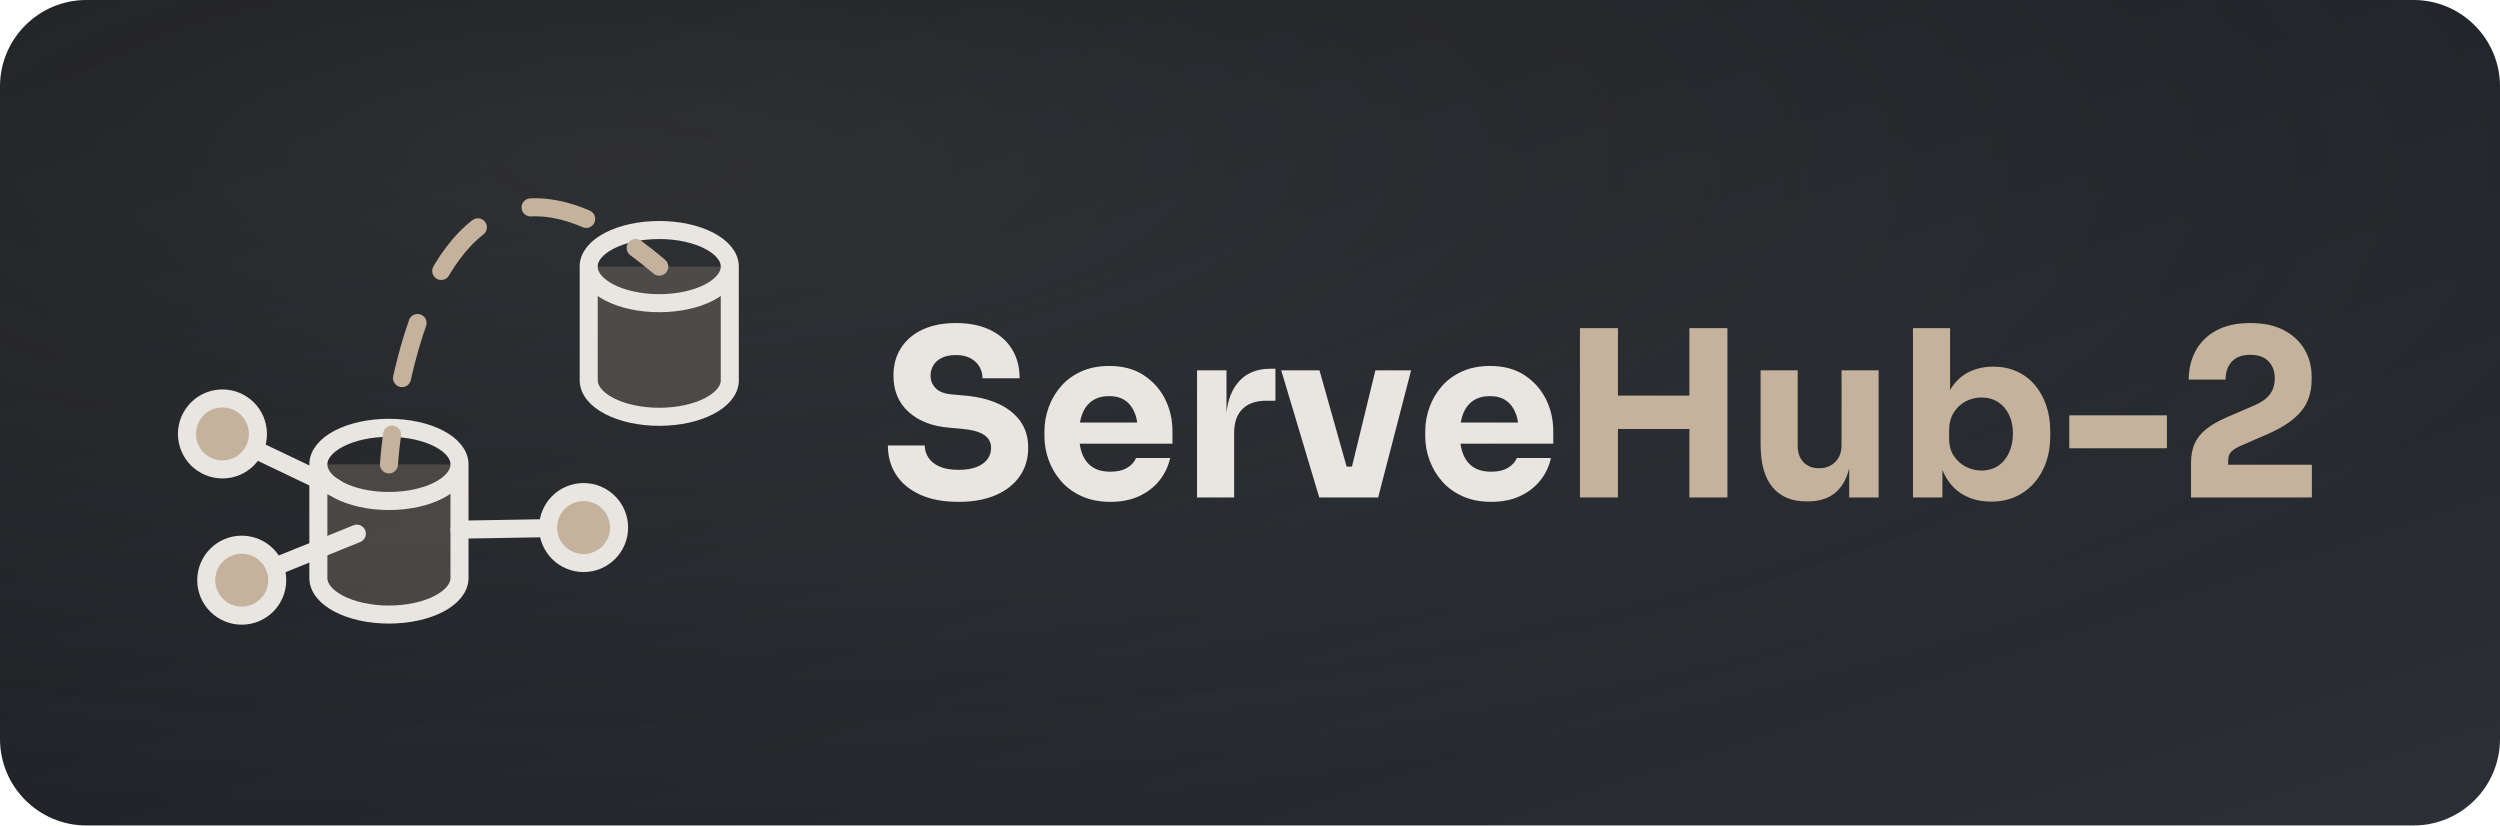
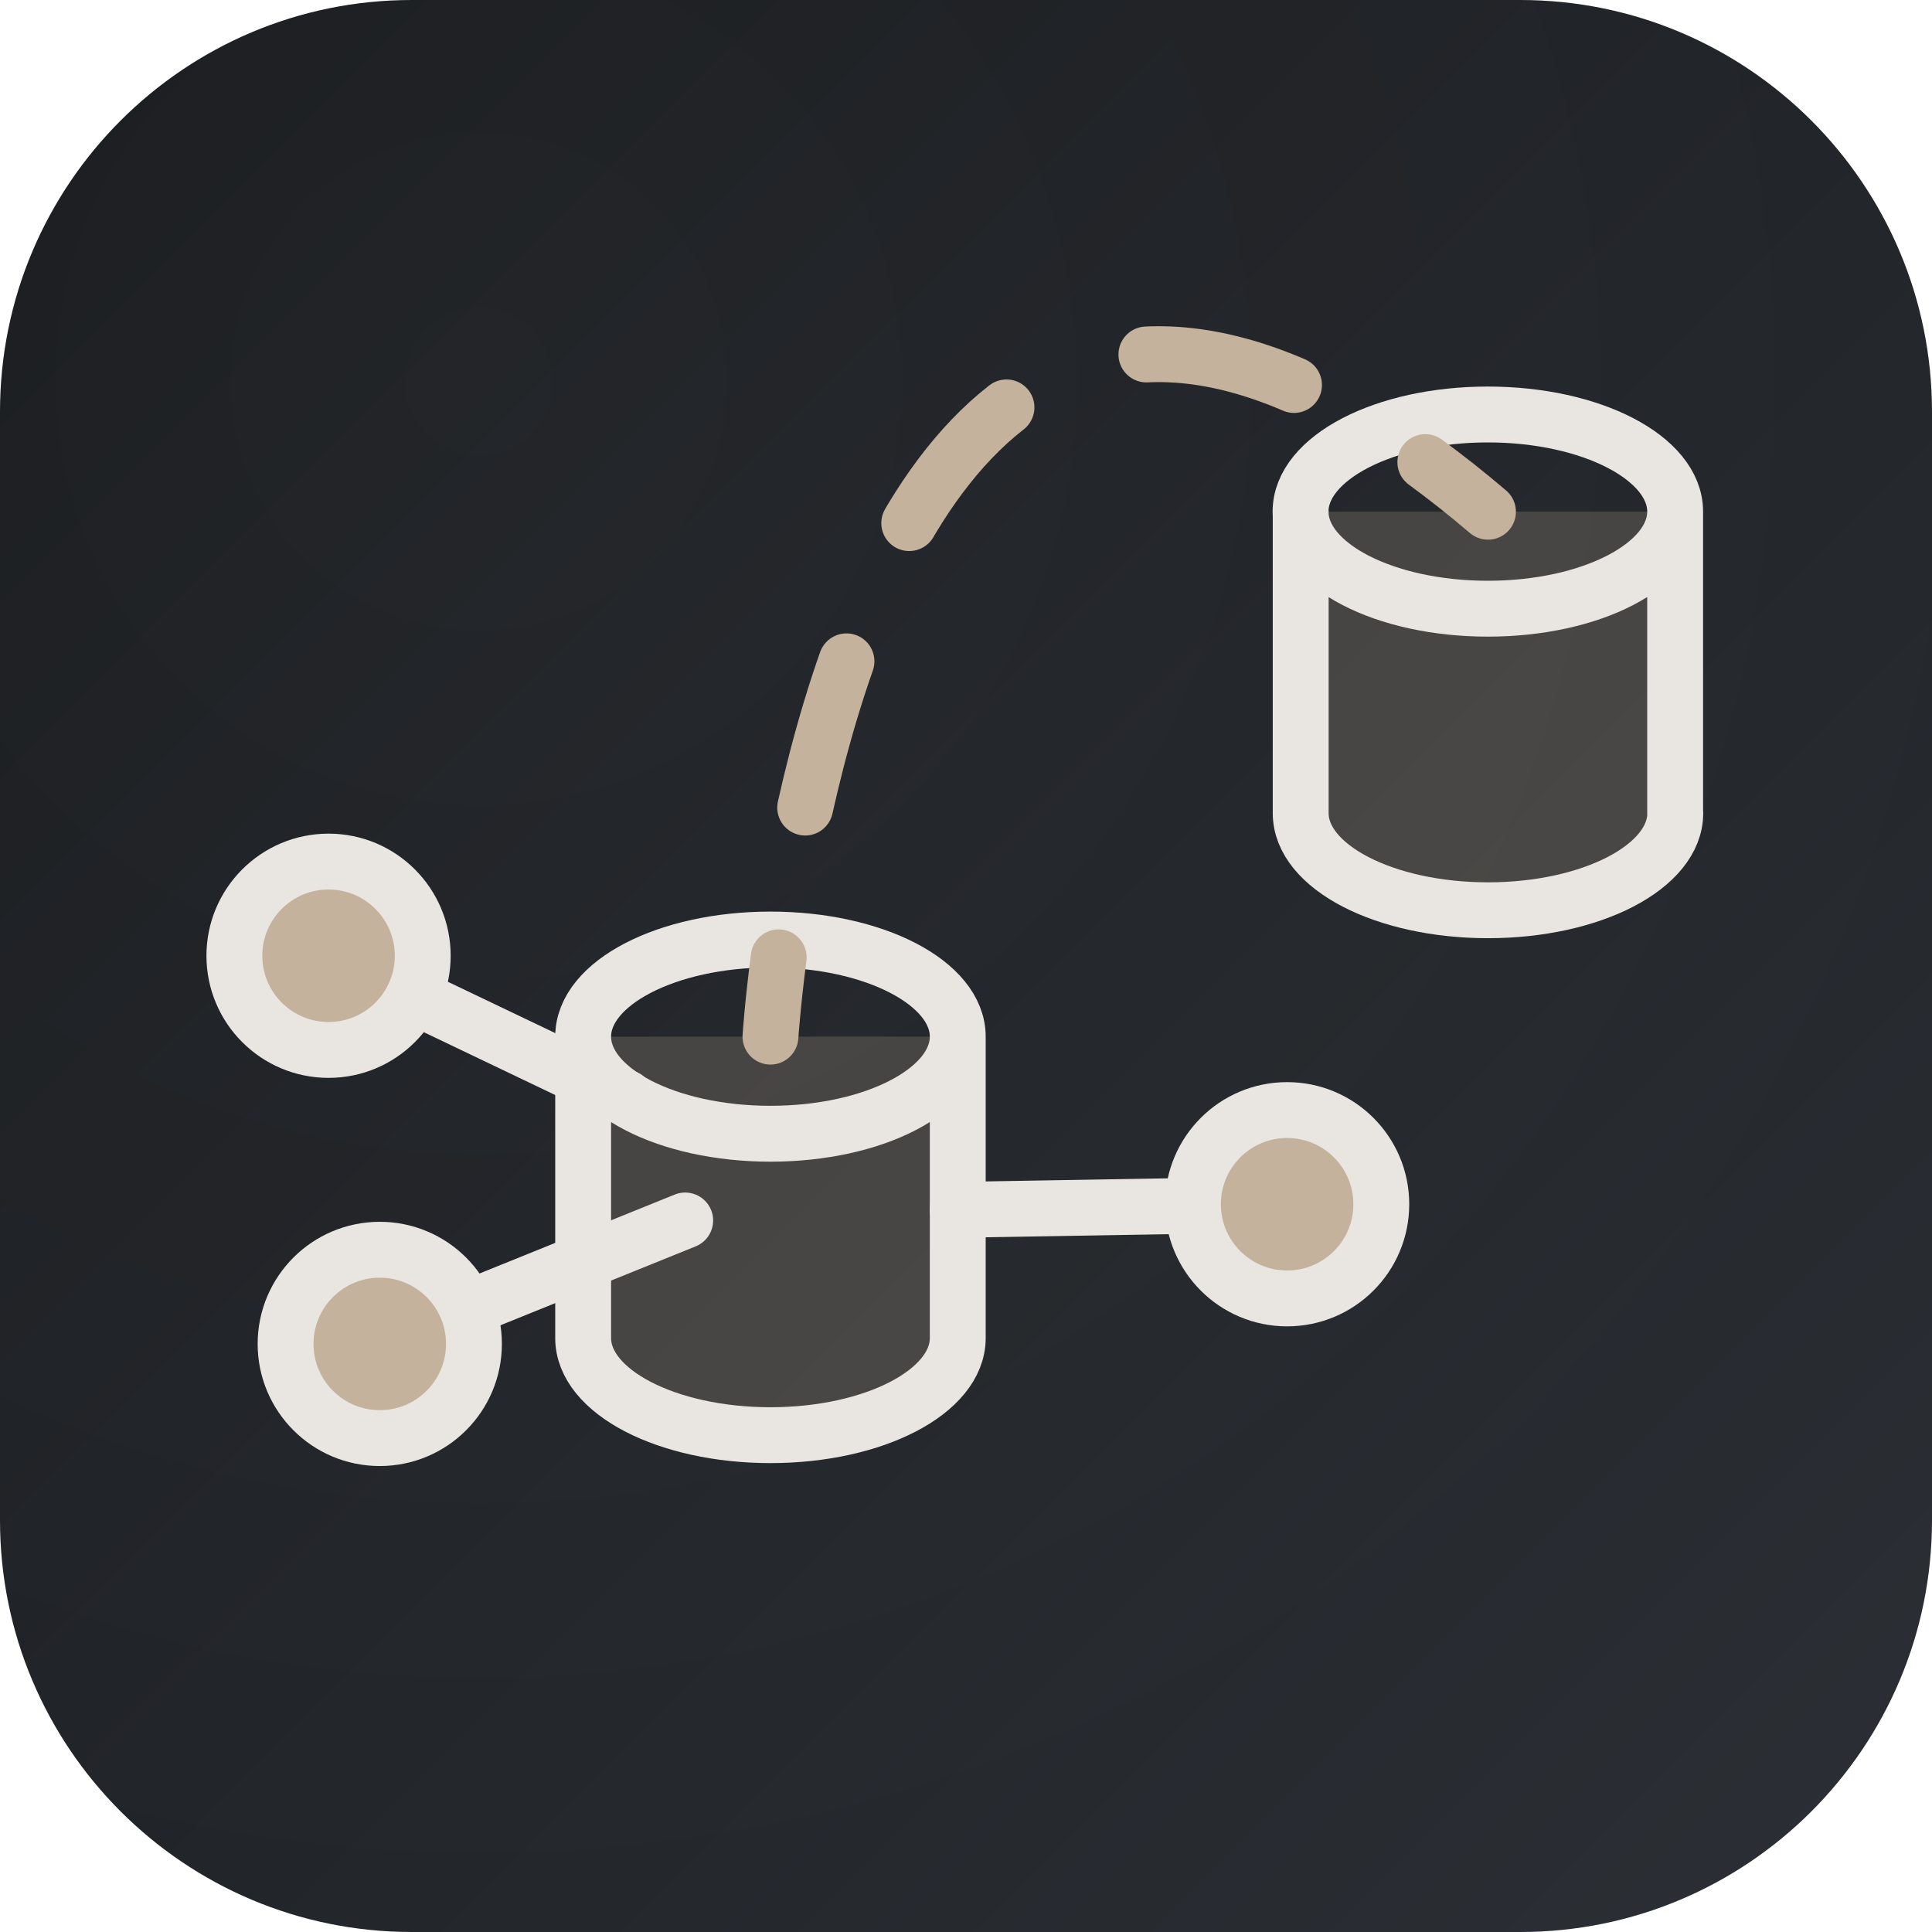
- <svg xmlns="http://www.w3.org/2000/svg" viewBox="0 0 1272 420" width="1272" height="420">
+ <svg xmlns="http://www.w3.org/2000/svg" viewBox="16 7 122 122">
  <defs>
-     <linearGradient id="bgb" x1="0" y1="0" x2="1" y2="1">
+     <linearGradient id="bga" x1="0" y1="0" x2="1" y2="1">
      <stop offset="0" stop-color="#16181B" />
      <stop offset="1" stop-color="#2C3036" />
    </linearGradient>
-     <radialGradient id="glb" cx="0.25" cy="0.2" r="0.8">
-       <stop offset="0" stop-color="#E9E6E1" stop-opacity="0.09" />
-       <stop offset="1" stop-color="#E9E6E1" stop-opacity="0" />
+     <radialGradient id="gla" cx="0.25" cy="0.2" r="0.8">
+       <stop offset="0" stop-color="#fff" stop-opacity="0.035" />
+       <stop offset="1" stop-color="#fff" stop-opacity="0" />
    </radialGradient>
  </defs>
-   <rect width="1272" height="420" rx="44" fill="url(#bgb)" />
-   <rect width="1272" height="420" rx="44" fill="url(#glb)" />
-   <g transform="translate(234.1 210.0) scale(2.55) translate(-76.5 -63.0)">
-     <g fill="none" stroke-linecap="round" stroke-linejoin="round" stroke-width="3.6">
-       <path d="M102.16,33.84V56.51C102.16,60.54 108.46,63.81 116.24,63.81S130.31,60.54 130.31,56.51V33.84Z" fill="#C4B29C" fill-opacity="0.22" stroke="none" />
-       <path d="M48.22,73.31V95.97C48.22,100 54.52,103.27 62.3,103.27S76.38,100 76.38,95.97V73.31Z" fill="#C4B29C" fill-opacity="0.22" stroke="none" />
-       <path d="M130.31,33.84c0,4.03-6.3,7.3-14.08,7.3s-14.08-3.27-14.08-7.3,6.3-7.3,14.08-7.3,14.08,3.27,14.08,7.3ZM102.16,33.84v22.67M130.31,33.84v22.67M102.16,56.51c0,4.03,6.3,7.3,14.08,7.3s14.08-3.27,14.08-7.3" stroke="#E9E6E1" />
-       <path d="M76.38,73.31c0,4.03-6.3,7.3-14.08,7.3s-14.08-3.27-14.08-7.3,6.3-7.3,14.08-7.3,14.08,3.27,14.08,7.3ZM48.22,73.31v22.67M76.38,73.31v22.67M48.22,95.97c0,4.03,6.3,7.3,14.08,7.3s14.08-3.27,14.08-7.3" stroke="#E9E6E1" />
-       <path d="M62.3,73.31s.15-2.32.62-5.96" stroke="#C4B29C" />
-       <path d="M64.91,56.09c4.26-19.05,15.11-45.07,41.86-29.14" stroke="#C4B29C" stroke-dasharray="11.43 11.43" />
-       <path d="M111.53,30.12c1.52,1.11,3.09,2.35,4.71,3.73" stroke="#C4B29C" />
-       <g stroke="#E9E6E1">
-         <line x1="35.47" y1="70.28" x2="51.43" y2="77.91" />
-         <line x1="94.07" y1="86.03" x2="76.38" y2="86.33" />
-         <line x1="39.49" y1="93.76" x2="55.89" y2="87.13" />
-       </g>
-       <g fill="#C4B29C" stroke="#E9E6E1">
-         <circle cx="29.08" cy="67.23" r="7.08" />
-         <circle cx="101.14" cy="85.91" r="7.08" />
-         <circle cx="32.93" cy="96.41" r="7.08" />
-       </g>
+   <rect x="16" y="7" width="122" height="122" rx="26" fill="url(#bga)" />
+   <rect x="16" y="7" width="122" height="122" rx="26" fill="url(#gla)" />
+   <g transform="translate(77 68) scale(0.84) translate(-77 -68)" fill="none" stroke-linecap="round" stroke-linejoin="round" stroke-width="4.2">
+     <path d="M102.16,33.84V56.51C102.16,60.54 108.46,63.81 116.24,63.81S130.31,60.54 130.31,56.51V33.84Z" fill="#C4B29C" fill-opacity="0.22" stroke="none" />
+     <path d="M48.22,73.31V95.97C48.22,100 54.52,103.27 62.3,103.27S76.38,100 76.38,95.97V73.31Z" fill="#C4B29C" fill-opacity="0.22" stroke="none" />
+     <path d="M130.31,33.84c0,4.03-6.3,7.3-14.08,7.3s-14.08-3.27-14.08-7.3,6.3-7.3,14.08-7.3,14.08,3.27,14.08,7.3ZM102.16,33.84v22.67M130.31,33.84v22.67M102.16,56.51c0,4.03,6.3,7.3,14.08,7.3s14.08-3.27,14.08-7.3" stroke="#E9E6E1" />
+     <path d="M76.38,73.31c0,4.03-6.3,7.3-14.08,7.3s-14.08-3.27-14.08-7.3,6.3-7.3,14.08-7.3,14.08,3.27,14.08,7.3ZM48.22,73.31v22.67M76.38,73.31v22.67M48.22,95.97c0,4.03,6.3,7.3,14.08,7.3s14.08-3.27,14.08-7.3" stroke="#E9E6E1" />
+     <path d="M62.3,73.31s.15-2.32.62-5.96" stroke="#C4B29C" />
+     <path d="M64.91,56.09c4.26-19.05,15.11-45.07,41.86-29.14" stroke="#C4B29C" stroke-dasharray="11.43 11.43" />
+     <path d="M111.53,30.12c1.52,1.11,3.09,2.35,4.71,3.73" stroke="#C4B29C" />
+     <g stroke="#E9E6E1">
+       <line x1="35.47" y1="70.28" x2="51.43" y2="77.91" />
+       <line x1="94.07" y1="86.03" x2="76.38" y2="86.33" />
+       <line x1="39.49" y1="93.76" x2="55.89" y2="87.13" />
+     </g>
+     <g fill="#C4B29C" stroke="#E9E6E1">
+       <circle cx="29.08" cy="67.23" r="7.08" />
+       <circle cx="101.14" cy="85.91" r="7.08" />
+       <circle cx="32.93" cy="96.41" r="7.08" />
    </g>
  </g>
-   <g transform="translate(448.1 253.1)">
-     <path d="M39.648 2.242Q27.966 2.242 19.942 -1.475Q11.918 -5.192 7.788 -11.623Q3.658 -18.054 3.658 -26.432H22.42Q22.42 -23.128 24.249 -20.296Q26.078 -17.464 29.854 -15.753Q33.63 -14.042 39.648 -14.042Q45.076 -14.042 48.734 -15.458Q52.392 -16.874 54.28 -19.411Q56.168 -21.948 56.168 -25.252Q56.168 -29.382 52.628 -31.801Q49.088 -34.22 41.182 -34.928L34.692 -35.518Q21.83 -36.58 14.16 -43.542Q6.49 -50.504 6.49 -61.95Q6.49 -70.21 10.443 -76.228Q14.396 -82.246 21.476 -85.491Q28.556 -88.736 38.232 -88.736Q48.38 -88.736 55.637 -85.255Q62.894 -81.774 66.788 -75.461Q70.682 -69.148 70.682 -60.652H51.802Q51.802 -63.838 50.268 -66.493Q48.734 -69.148 45.725 -70.8Q42.716 -72.452 38.232 -72.452Q33.984 -72.452 31.093 -71.036Q28.202 -69.62 26.786 -67.201Q25.37 -64.782 25.37 -61.95Q25.37 -58.292 27.966 -55.578Q30.562 -52.864 36.462 -52.392L43.07 -51.802Q52.51 -50.976 59.708 -47.731Q66.906 -44.486 70.977 -38.881Q75.048 -33.276 75.048 -25.252Q75.048 -16.992 70.741 -10.797Q66.434 -4.602 58.528 -1.18Q50.622 2.242 39.648 2.242ZM116.938 2.242Q108.678 2.242 102.365 -0.59Q96.052 -3.422 91.863 -8.201Q87.674 -12.98 85.491 -18.939Q83.308 -24.898 83.308 -31.152V-33.512Q83.308 -40.002 85.491 -45.961Q87.674 -51.92 91.804 -56.64Q95.934 -61.36 102.129 -64.133Q108.324 -66.906 116.23 -66.906Q126.614 -66.906 133.753 -62.245Q140.892 -57.584 144.668 -50.091Q148.444 -42.598 148.444 -33.748V-27.376H101.244Q101.598 -24.544 102.542 -22.184Q104.194 -17.818 107.734 -15.458Q111.274 -13.098 116.938 -13.098Q122.13 -13.098 125.434 -15.104Q128.738 -17.11 129.918 -20.06H147.264Q145.848 -13.57 141.718 -8.496Q137.588 -3.422 131.334 -0.59Q125.08 2.242 116.938 2.242ZM101.362 -38.114H130.508Q130.154 -40.828 129.21 -43.07Q127.558 -47.2 124.313 -49.383Q121.068 -51.566 116.23 -51.566Q111.274 -51.566 107.852 -49.324Q104.43 -47.082 102.66 -42.834Q101.834 -40.71 101.362 -38.114ZM160.952 0.0V-64.664H175.938V-43.306Q177 -52.51 181.484 -58.056Q187.266 -65.49 198.358 -65.49H200.836V-49.206H196.116Q188.328 -49.206 184.08 -45.017Q179.832 -40.828 179.832 -32.922V0.0ZM223.138 0.0 203.786 -64.664H223.256L237.062 -15.694H239.776L251.694 -64.664H269.866L253.11 0.0ZM310.694 2.242Q302.434 2.242 296.121 -0.59Q289.808 -3.422 285.619 -8.201Q281.43 -12.98 279.247 -18.939Q277.064 -24.898 277.064 -31.152V-33.512Q277.064 -40.002 279.247 -45.961Q281.43 -51.92 285.56 -56.64Q289.69 -61.36 295.885 -64.133Q302.08 -66.906 309.986 -66.906Q320.37 -66.906 327.509 -62.245Q334.648 -57.584 338.424 -50.091Q342.2 -42.598 342.2 -33.748V-27.376H295.0Q295.354 -24.544 296.298 -22.184Q297.95 -17.818 301.49 -15.458Q305.03 -13.098 310.694 -13.098Q315.886 -13.098 319.19 -15.104Q322.494 -17.11 323.674 -20.06H341.02Q339.604 -13.57 335.474 -8.496Q331.344 -3.422 325.09 -0.59Q318.836 2.242 310.694 2.242ZM295.118 -38.114H324.264Q323.91 -40.828 322.966 -43.07Q321.314 -47.2 318.069 -49.383Q314.824 -51.566 309.986 -51.566Q305.03 -51.566 301.608 -49.324Q298.186 -47.082 296.416 -42.834Q295.59 -40.71 295.118 -38.114Z" fill="#E9E6E1" />
-     <path d="M411.466 0.0V-34.81H375.122V0.0H355.77V-86.14H375.122V-51.802H411.466V-86.14H430.818V0.0ZM470.938 2.006Q459.728 2.006 453.71 -5.251Q447.692 -12.508 447.692 -27.14V-64.664H466.572V-26.196Q466.572 -21.004 469.522 -17.936Q472.472 -14.868 477.428 -14.868Q482.502 -14.868 485.688 -18.054Q488.874 -21.24 488.874 -26.668V-64.664H507.754V0.0H492.768V-14.868Q492.296 -12.744 491.588 -10.974Q488.992 -4.366 484.036 -1.18Q479.08 2.006 471.764 2.006ZM564.984 2.124Q557.078 2.124 551.06 -1.239Q545.042 -4.602 541.62 -10.974Q540.794 -12.508 540.204 -14.042V0.0H525.218V-86.14H544.098V-54.634Q547.284 -60.18 552.594 -63.248Q558.494 -66.552 566.046 -66.552Q572.654 -66.552 578.023 -64.133Q583.392 -61.714 587.168 -57.289Q590.944 -52.864 593.009 -46.846Q595.074 -40.828 595.074 -33.748V-31.152Q595.074 -24.072 593.009 -18.054Q590.944 -12.036 586.991 -7.493Q583.038 -2.95 577.492 -0.413Q571.946 2.124 564.984 2.124ZM560.028 -13.688Q564.866 -13.688 568.465 -16.048Q572.064 -18.408 574.07 -22.715Q576.076 -27.022 576.076 -32.45Q576.076 -37.996 574.07 -42.126Q572.064 -46.256 568.465 -48.557Q564.866 -50.858 560.028 -50.858Q555.78 -50.858 552.004 -48.852Q548.228 -46.846 545.927 -43.129Q543.626 -39.412 543.626 -34.102V-29.736Q543.626 -24.662 546.045 -21.063Q548.464 -17.464 552.24 -15.576Q556.016 -13.688 560.028 -13.688ZM604.75 -25.016V-41.772H654.428V-25.016ZM666.7 0.0V-17.7Q666.7 -23.246 668.529 -27.376Q670.358 -31.506 674.37 -34.751Q678.382 -37.996 684.99 -40.828L698.914 -46.846Q704.224 -49.088 706.761 -52.392Q709.298 -55.696 709.298 -60.77Q709.298 -65.962 706.112 -69.266Q702.926 -72.57 696.79 -72.57Q690.654 -72.57 687.468 -69.148Q684.282 -65.726 684.282 -59.944H665.52Q665.52 -68.086 669.06 -74.635Q672.6 -81.184 679.562 -84.96Q686.524 -88.736 696.79 -88.736Q707.056 -88.736 713.959 -85.078Q720.862 -81.42 724.461 -75.284Q728.06 -69.148 728.06 -61.478V-60.062Q728.06 -50.15 722.632 -43.719Q717.204 -37.288 705.876 -32.332L692.07 -26.314Q688.53 -24.78 687.055 -23.128Q685.58 -21.476 685.58 -18.644V-16.638H728.178V0.0Z" fill="#C4B29C" />
-   </g>
</svg>
